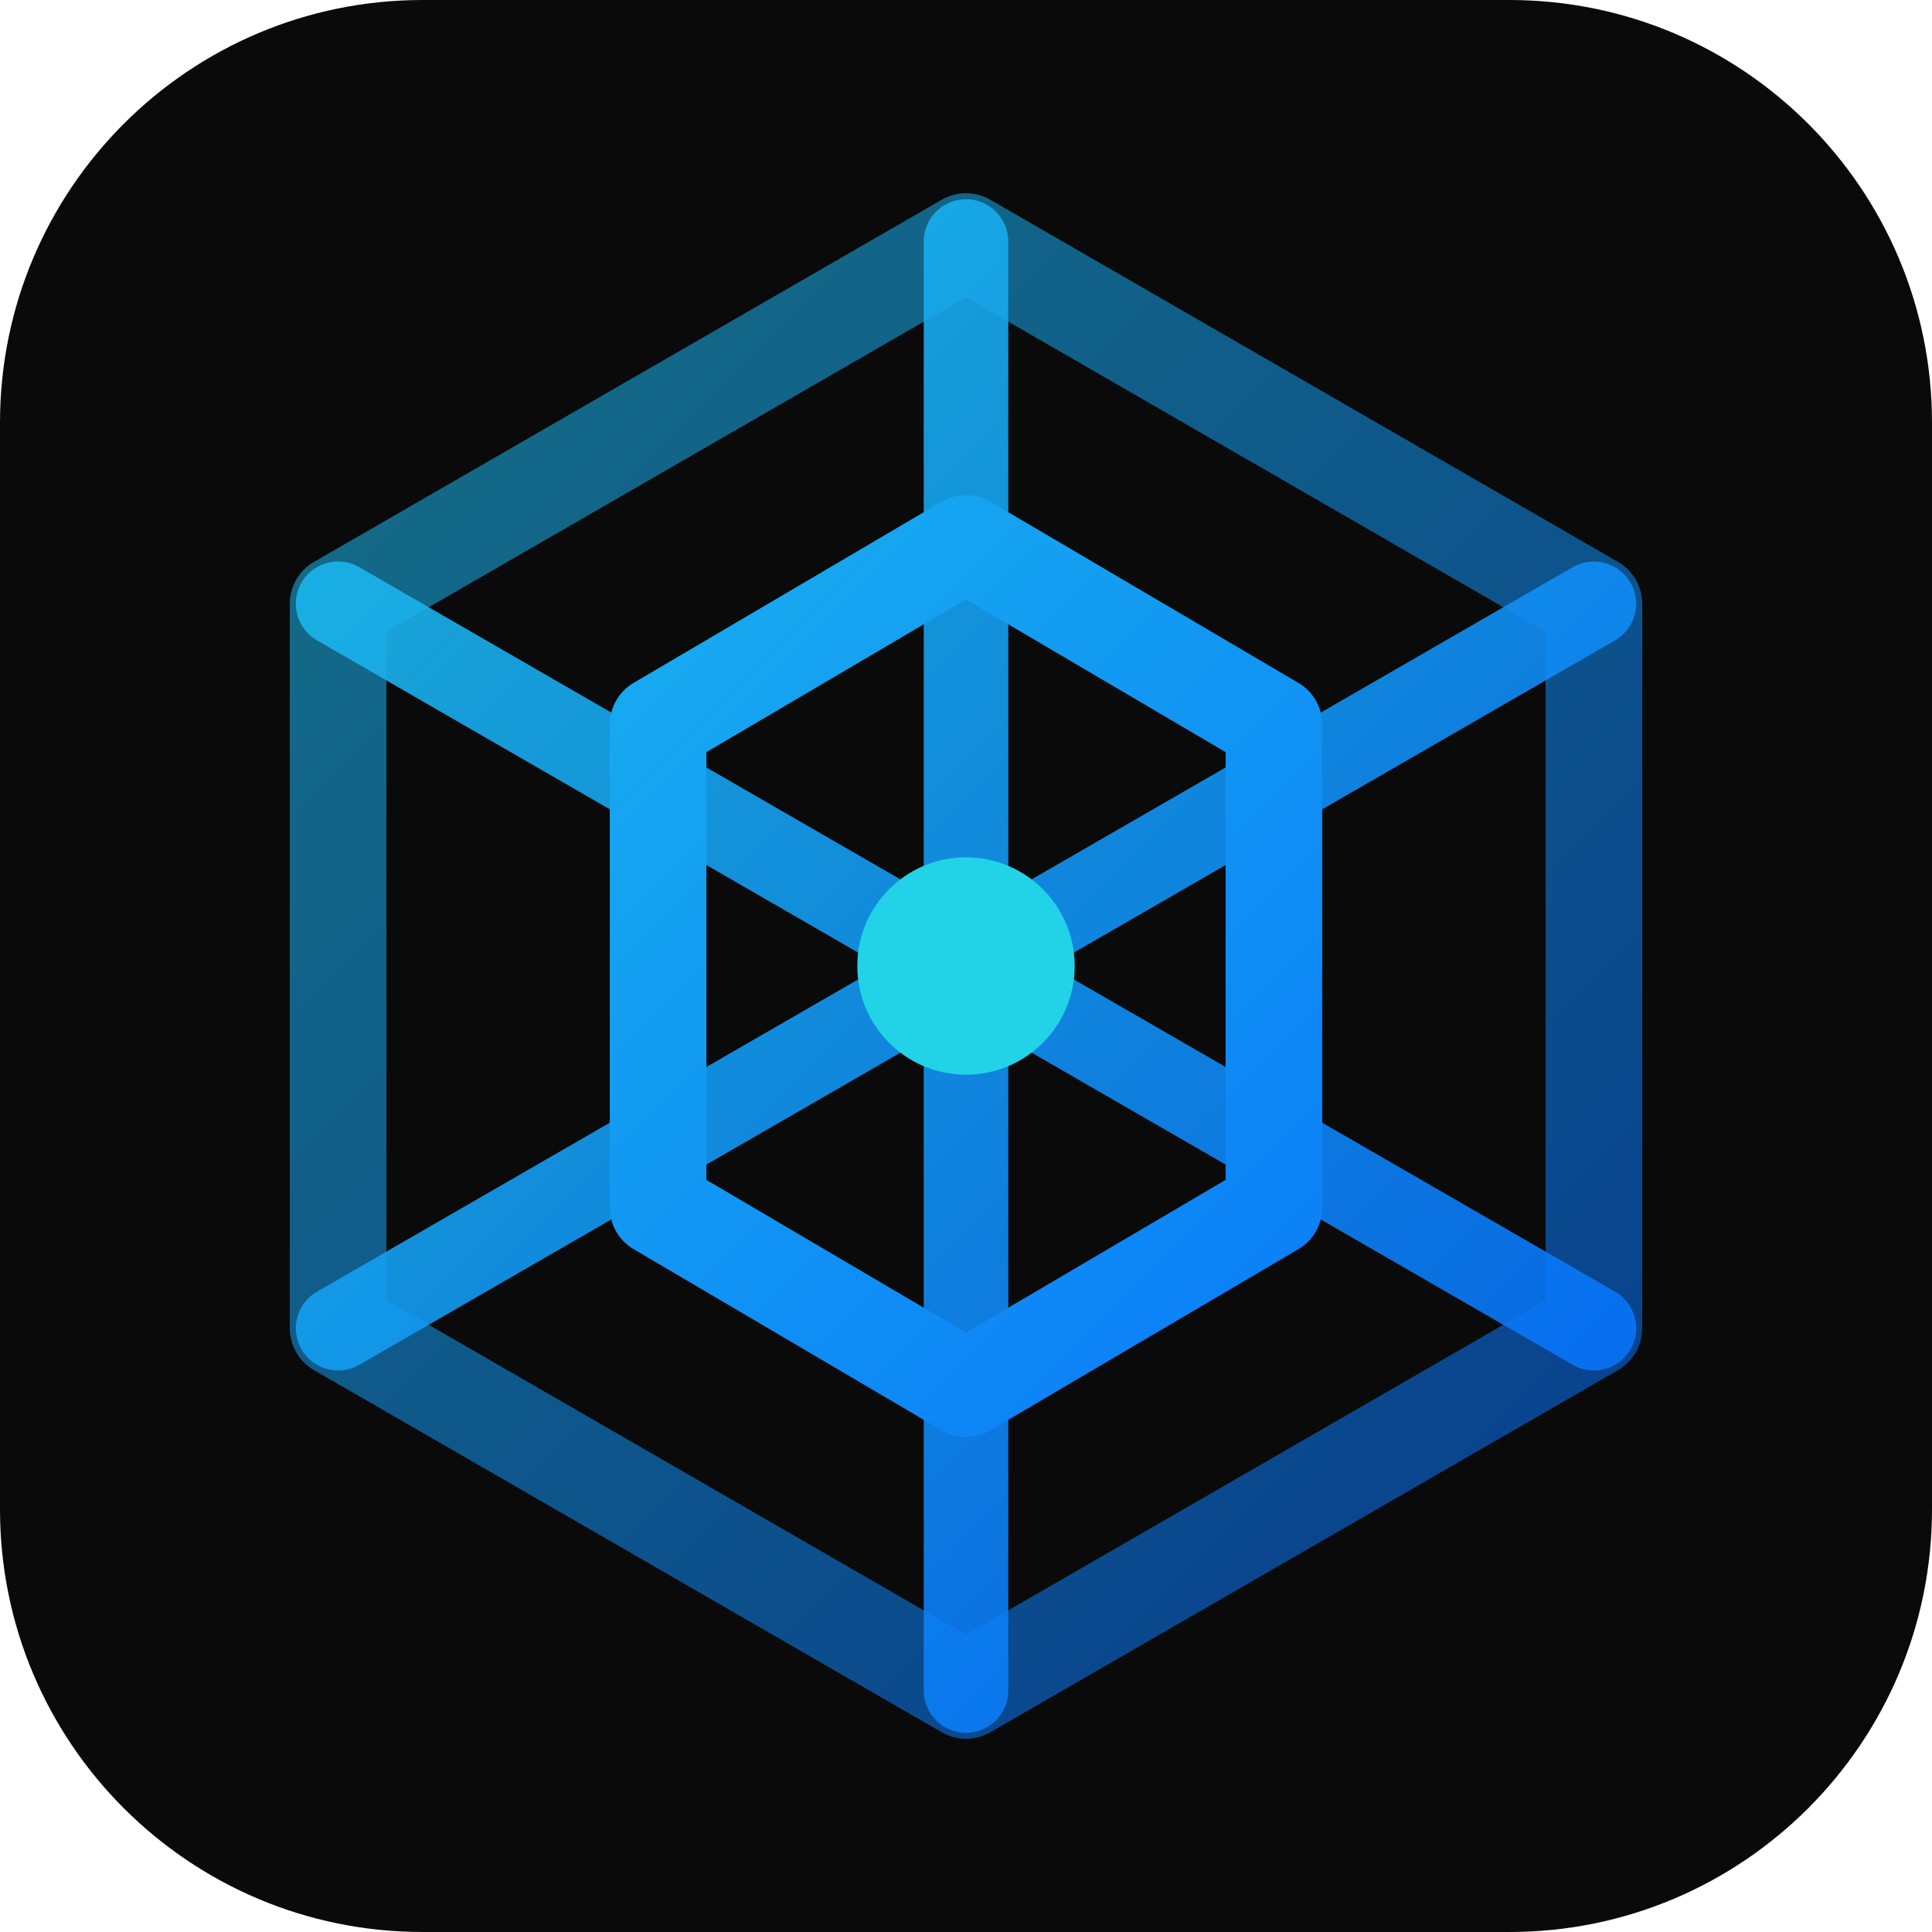
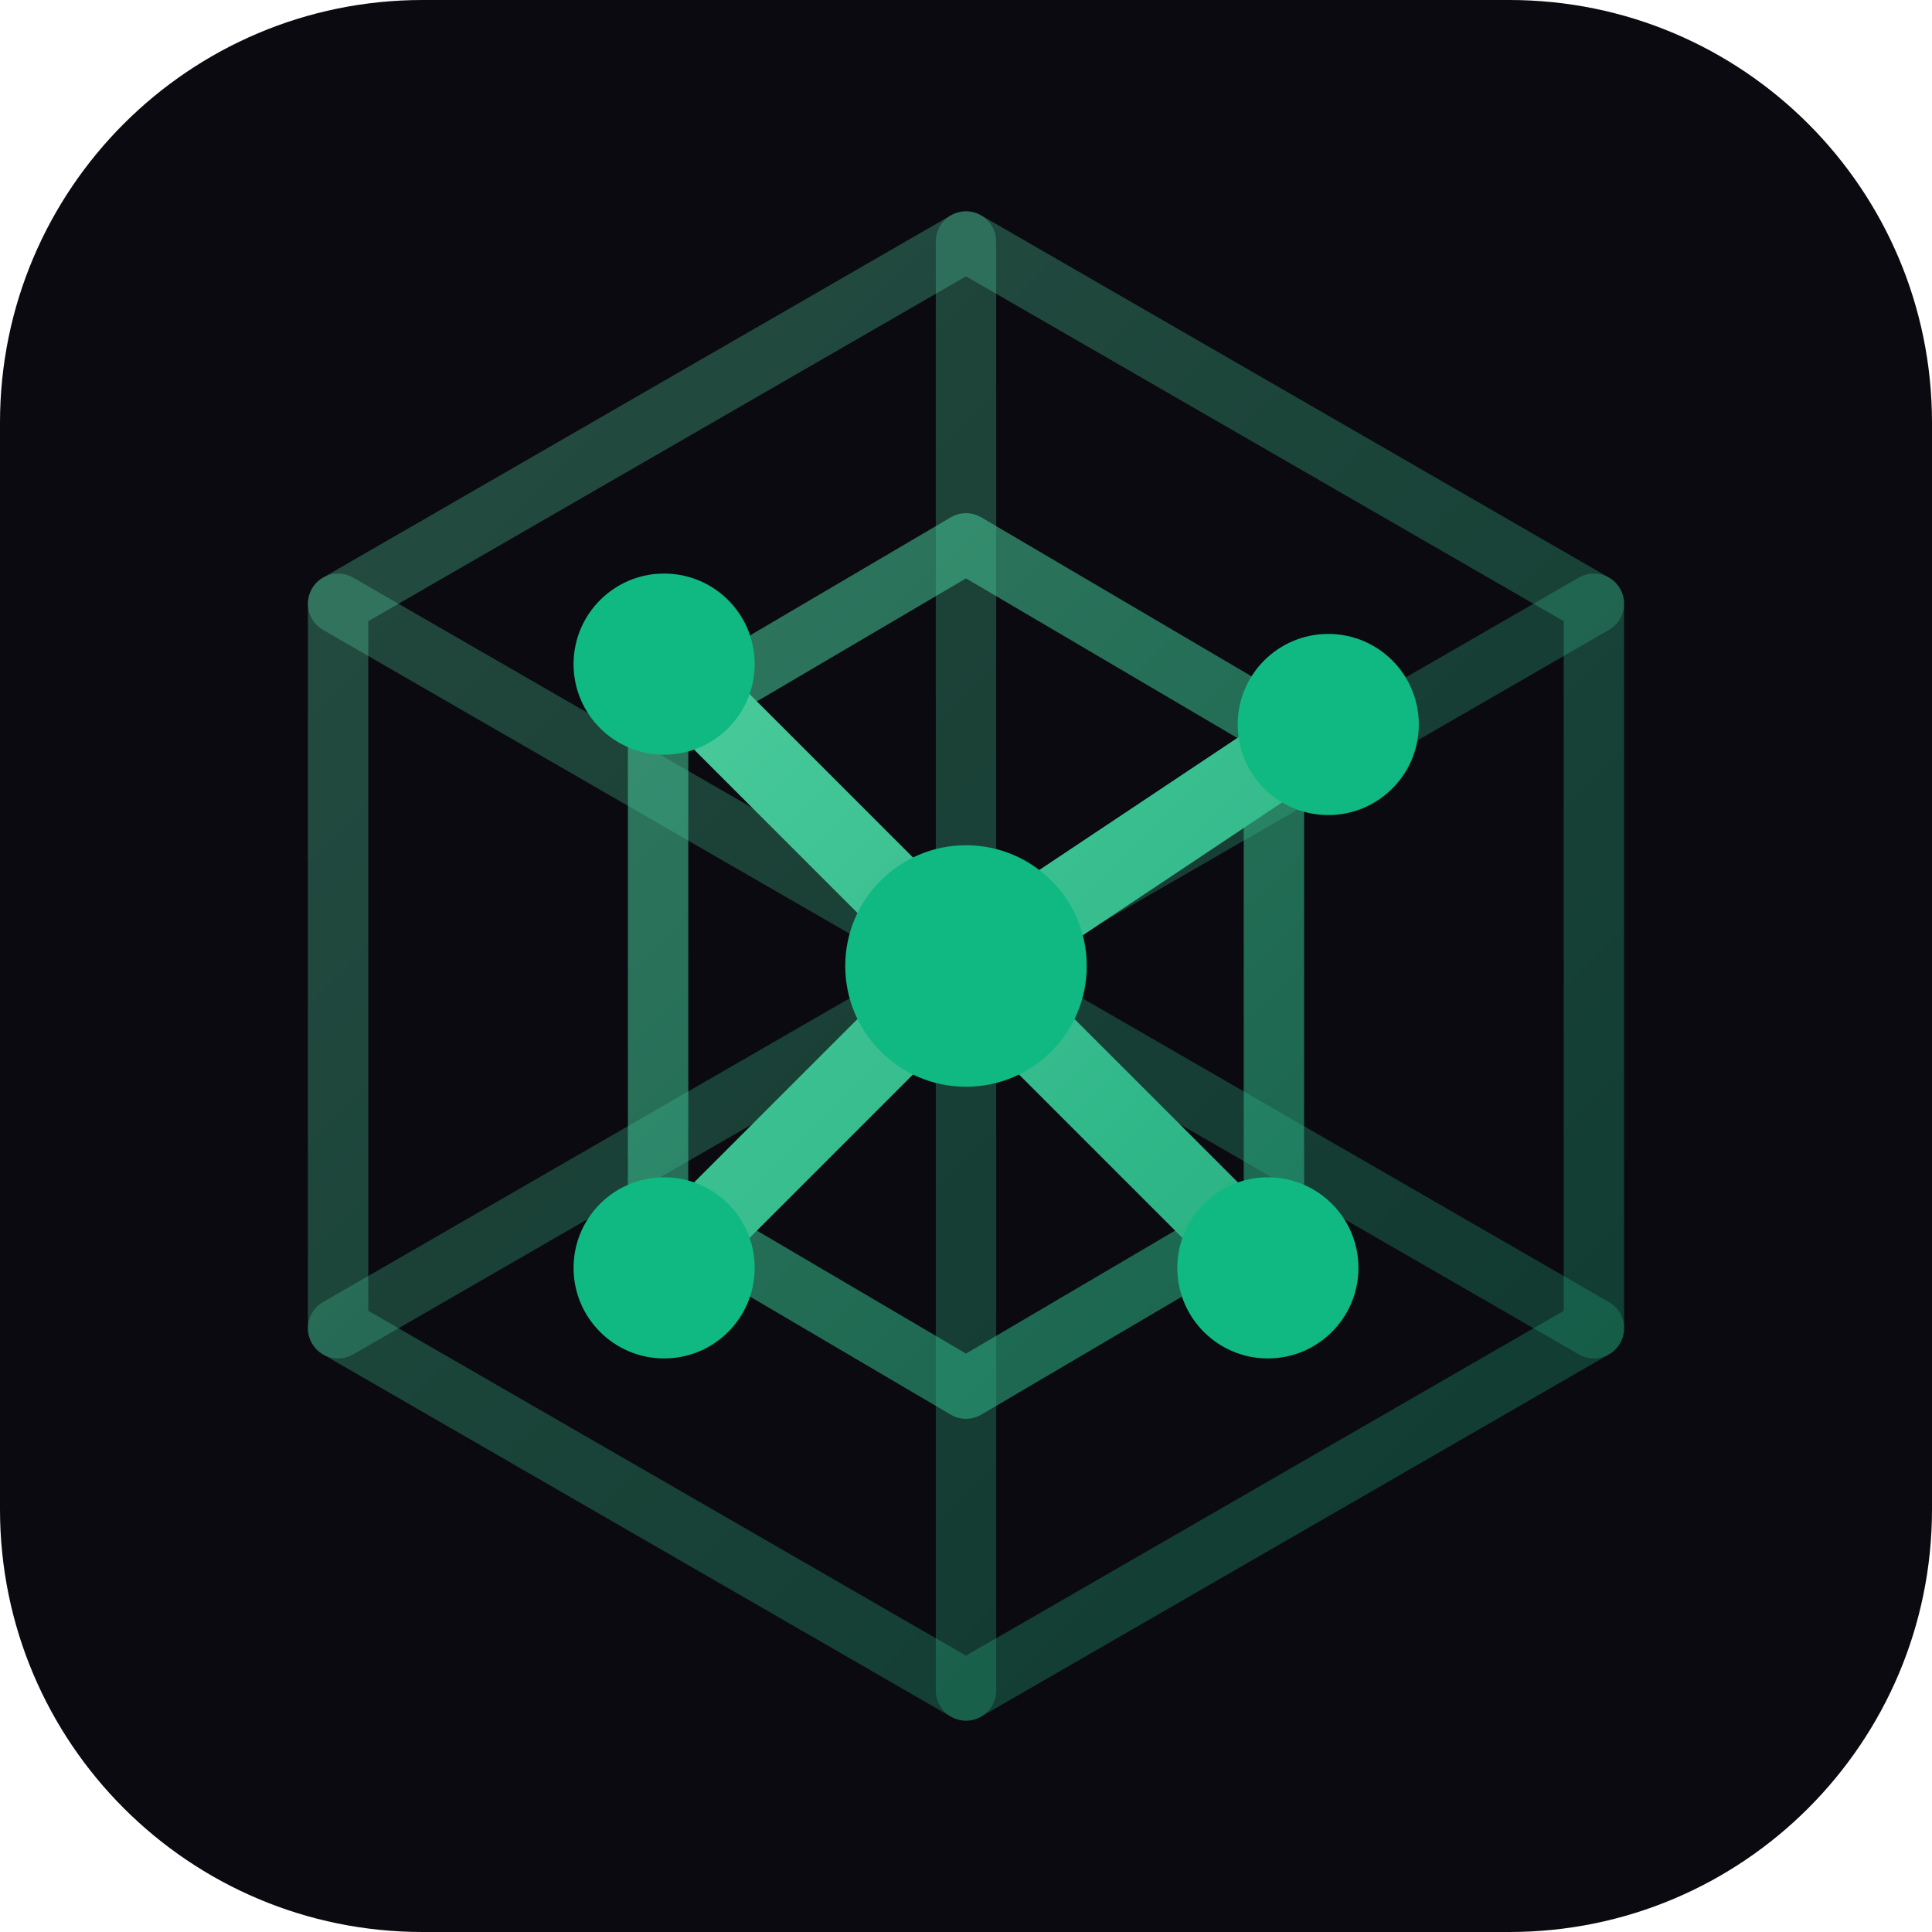
- <svg xmlns="http://www.w3.org/2000/svg" viewBox="0 0 32 32" width="32" height="32">
+ <svg xmlns="http://www.w3.org/2000/svg" viewBox="0 0 64 64" width="64" height="64">
  <defs>
-     <linearGradient id="web" x1="0" y1="0" x2="32" y2="32" gradientUnits="userSpaceOnUse">
-       <stop offset="0" stop-color="#22d3e8" />
-       <stop offset="1" stop-color="#0057ff" />
+     <linearGradient id="g" x1="0" y1="0" x2="64" y2="64" gradientUnits="userSpaceOnUse">
+       <stop offset="0" stop-color="#6ee7b7" />
+       <stop offset="1" stop-color="#059669" />
    </linearGradient>
  </defs>
-   <rect width="32" height="32" rx="7" fill="#0a0a0a" />
-   <g fill="none" stroke="url(#web)" stroke-linecap="round" stroke-linejoin="round">
-     <g stroke-width="1.4" opacity="0.9">
-       <path d="M16 16 L16 4" />
-       <path d="M16 16 L26.4 10" />
-       <path d="M16 16 L26.4 22" />
-       <path d="M16 16 L16 28" />
-       <path d="M16 16 L5.6 22" />
-       <path d="M16 16 L5.6 10" />
+   <rect width="64" height="64" rx="14" fill="#0b0a10" />
+   <g fill="none" stroke="url(#g)" stroke-linecap="round" stroke-linejoin="round">
+     <g stroke-width="2" opacity="0.30">
+       <path d="M32 32 L32 8" />
+       <path d="M32 32 L52.8 20" />
+       <path d="M32 32 L52.8 44" />
+       <path d="M32 32 L32 56" />
+       <path d="M32 32 L11.2 44" />
+       <path d="M32 32 L11.2 20" />
    </g>
-     <g stroke-width="1.6">
-       <path d="M16 9 L21.1 12 L21.1 20 L16 23 L10.9 20 L10.9 12 Z" />
-       <path d="M16 4 L26.4 10 L26.4 22 L16 28 L5.6 22 L5.6 10 Z" opacity="0.55" />
-     </g>
+     <path stroke-width="2" opacity="0.32" d="M32 8 L52.8 20 L52.8 44 L32 56 L11.2 44 L11.2 20 Z" />
+     <path stroke-width="2" opacity="0.55" d="M32 18 L42.2 24 L42.2 40 L32 46 L21.8 40 L21.8 24 Z" />
  </g>
-   <circle cx="16" cy="16" r="1.8" fill="#22d3e8" />
+   <g stroke="url(#g)" stroke-width="2.6" stroke-linecap="round">
+     <path d="M32 32 L22 22" />
+     <path d="M32 32 L44 24" />
+     <path d="M32 32 L42 42" />
+     <path d="M32 32 L22 42" />
+   </g>
+   <g fill="#10b981">
+     <circle cx="32" cy="32" r="4" />
+     <circle cx="22" cy="22" r="3" />
+     <circle cx="44" cy="24" r="3" />
+     <circle cx="42" cy="42" r="3" />
+     <circle cx="22" cy="42" r="3" />
+   </g>
</svg>
